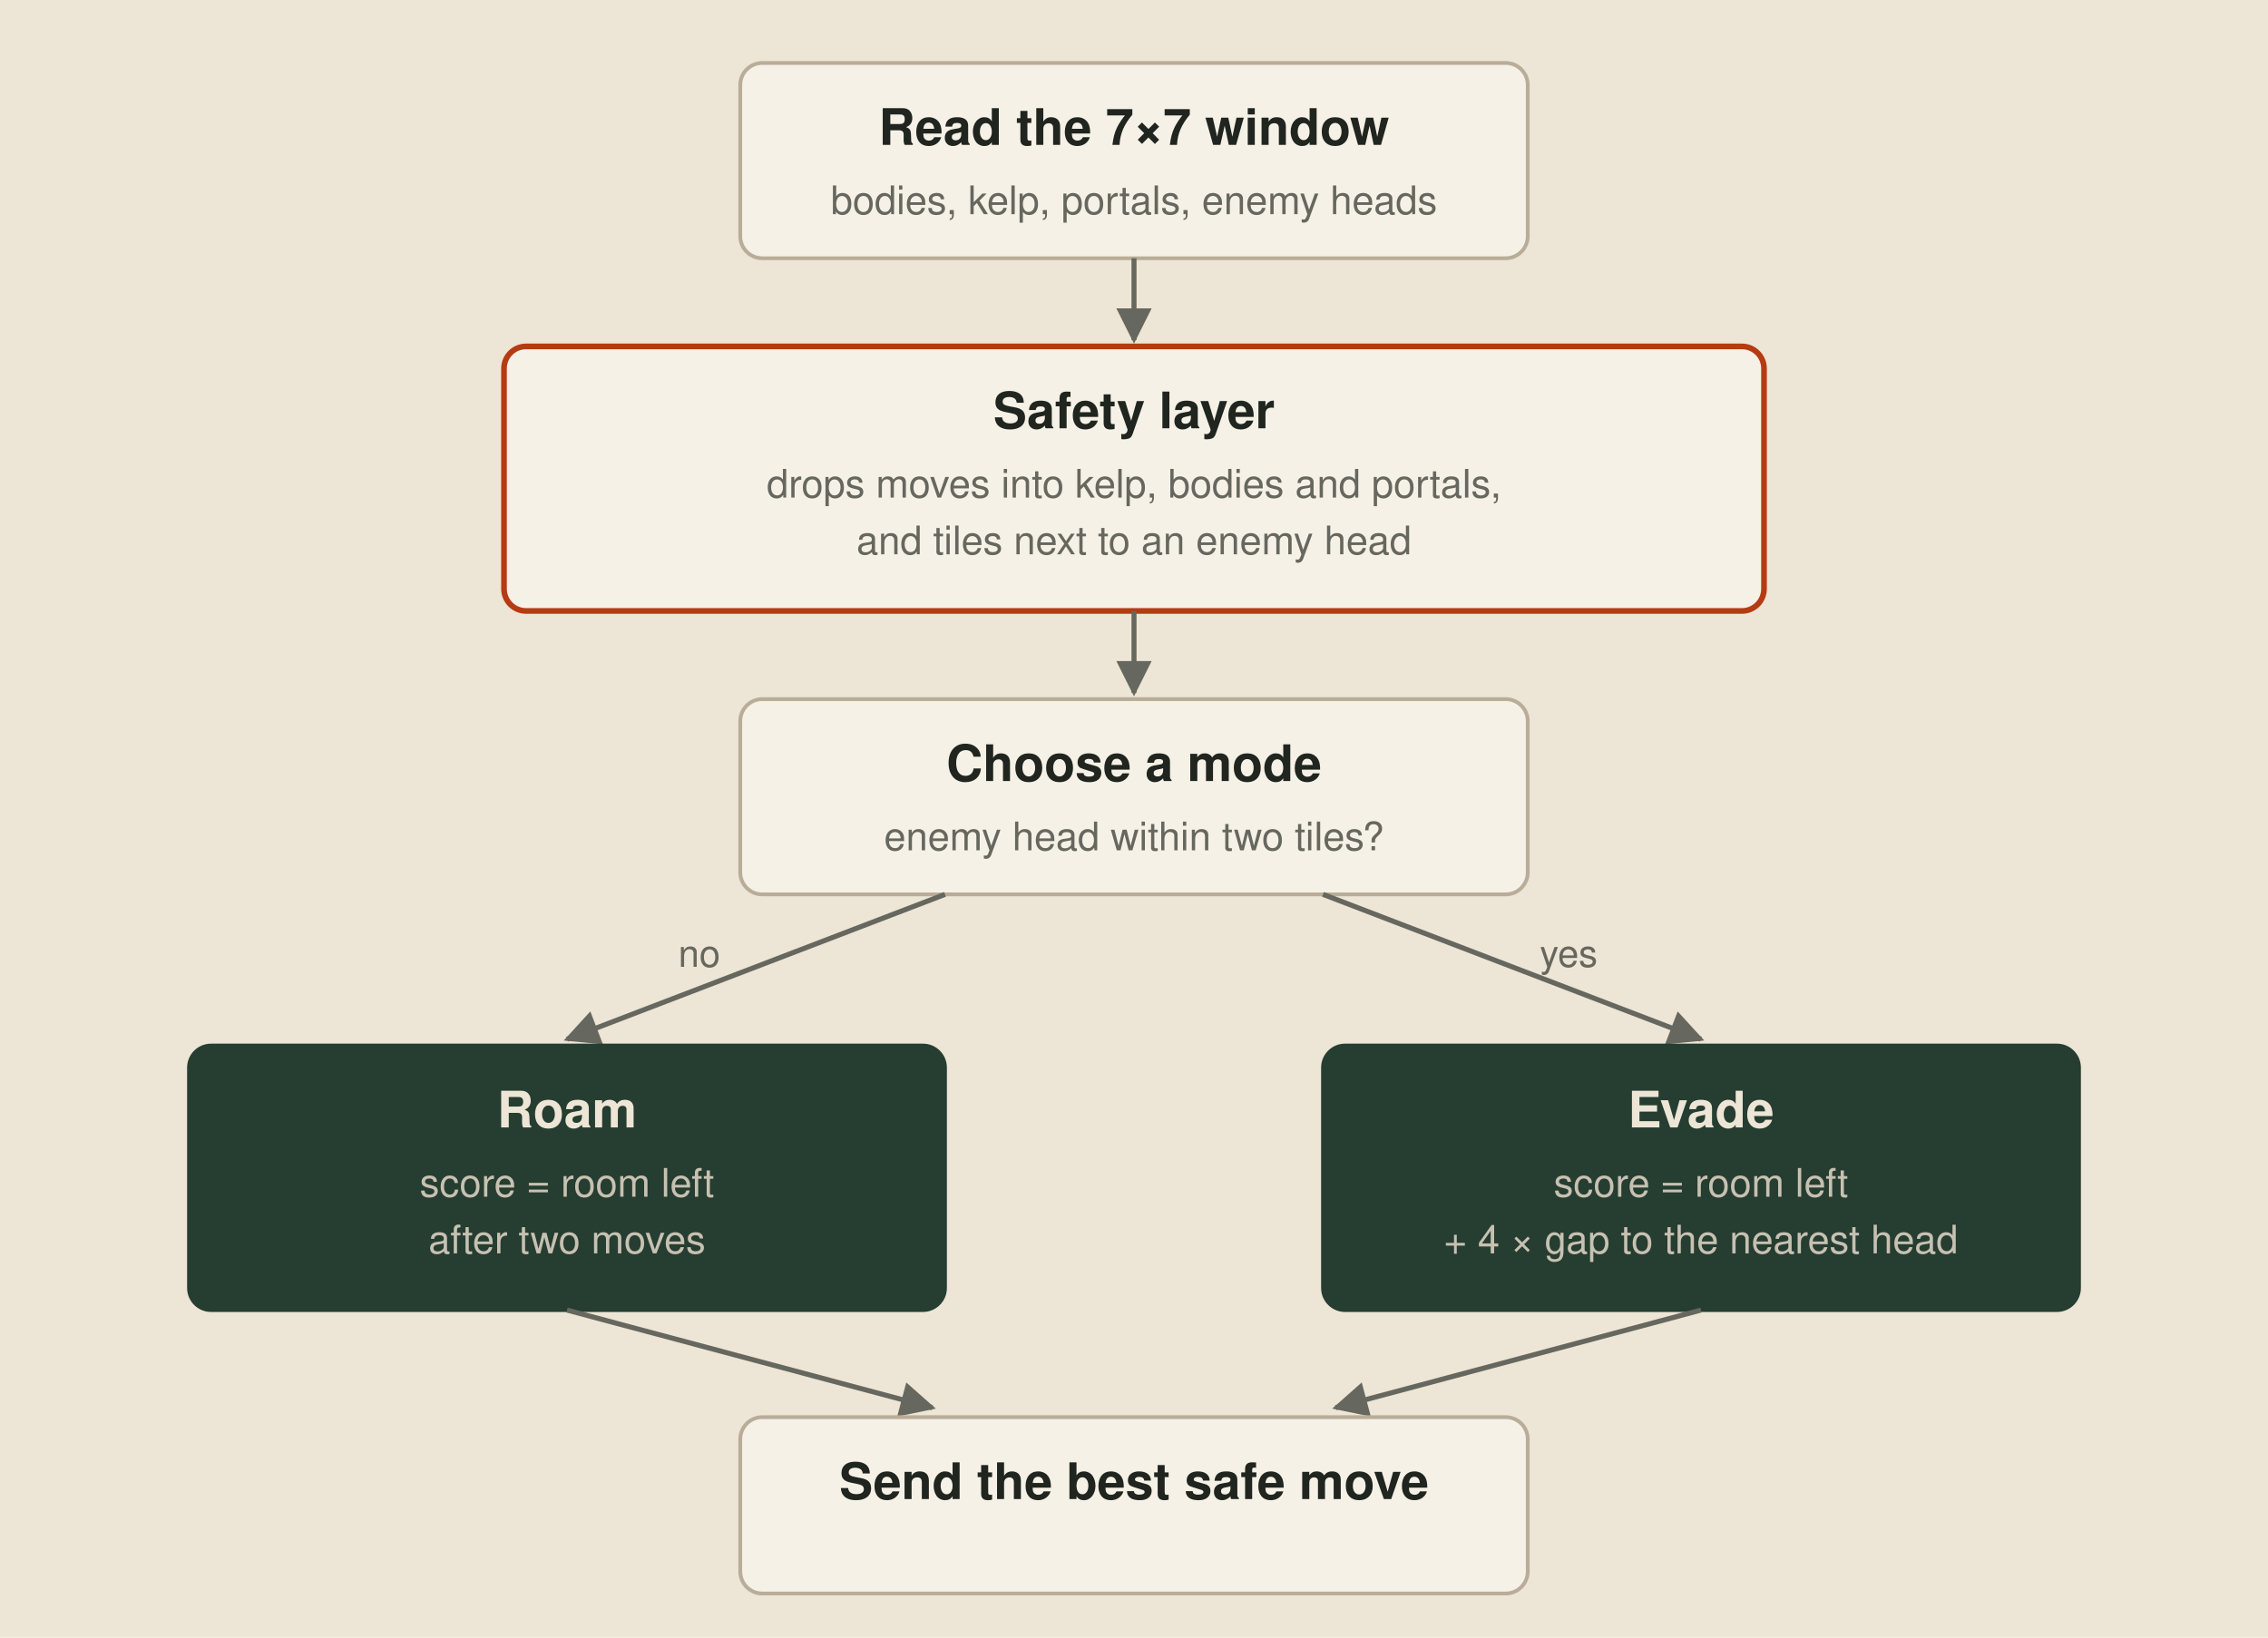
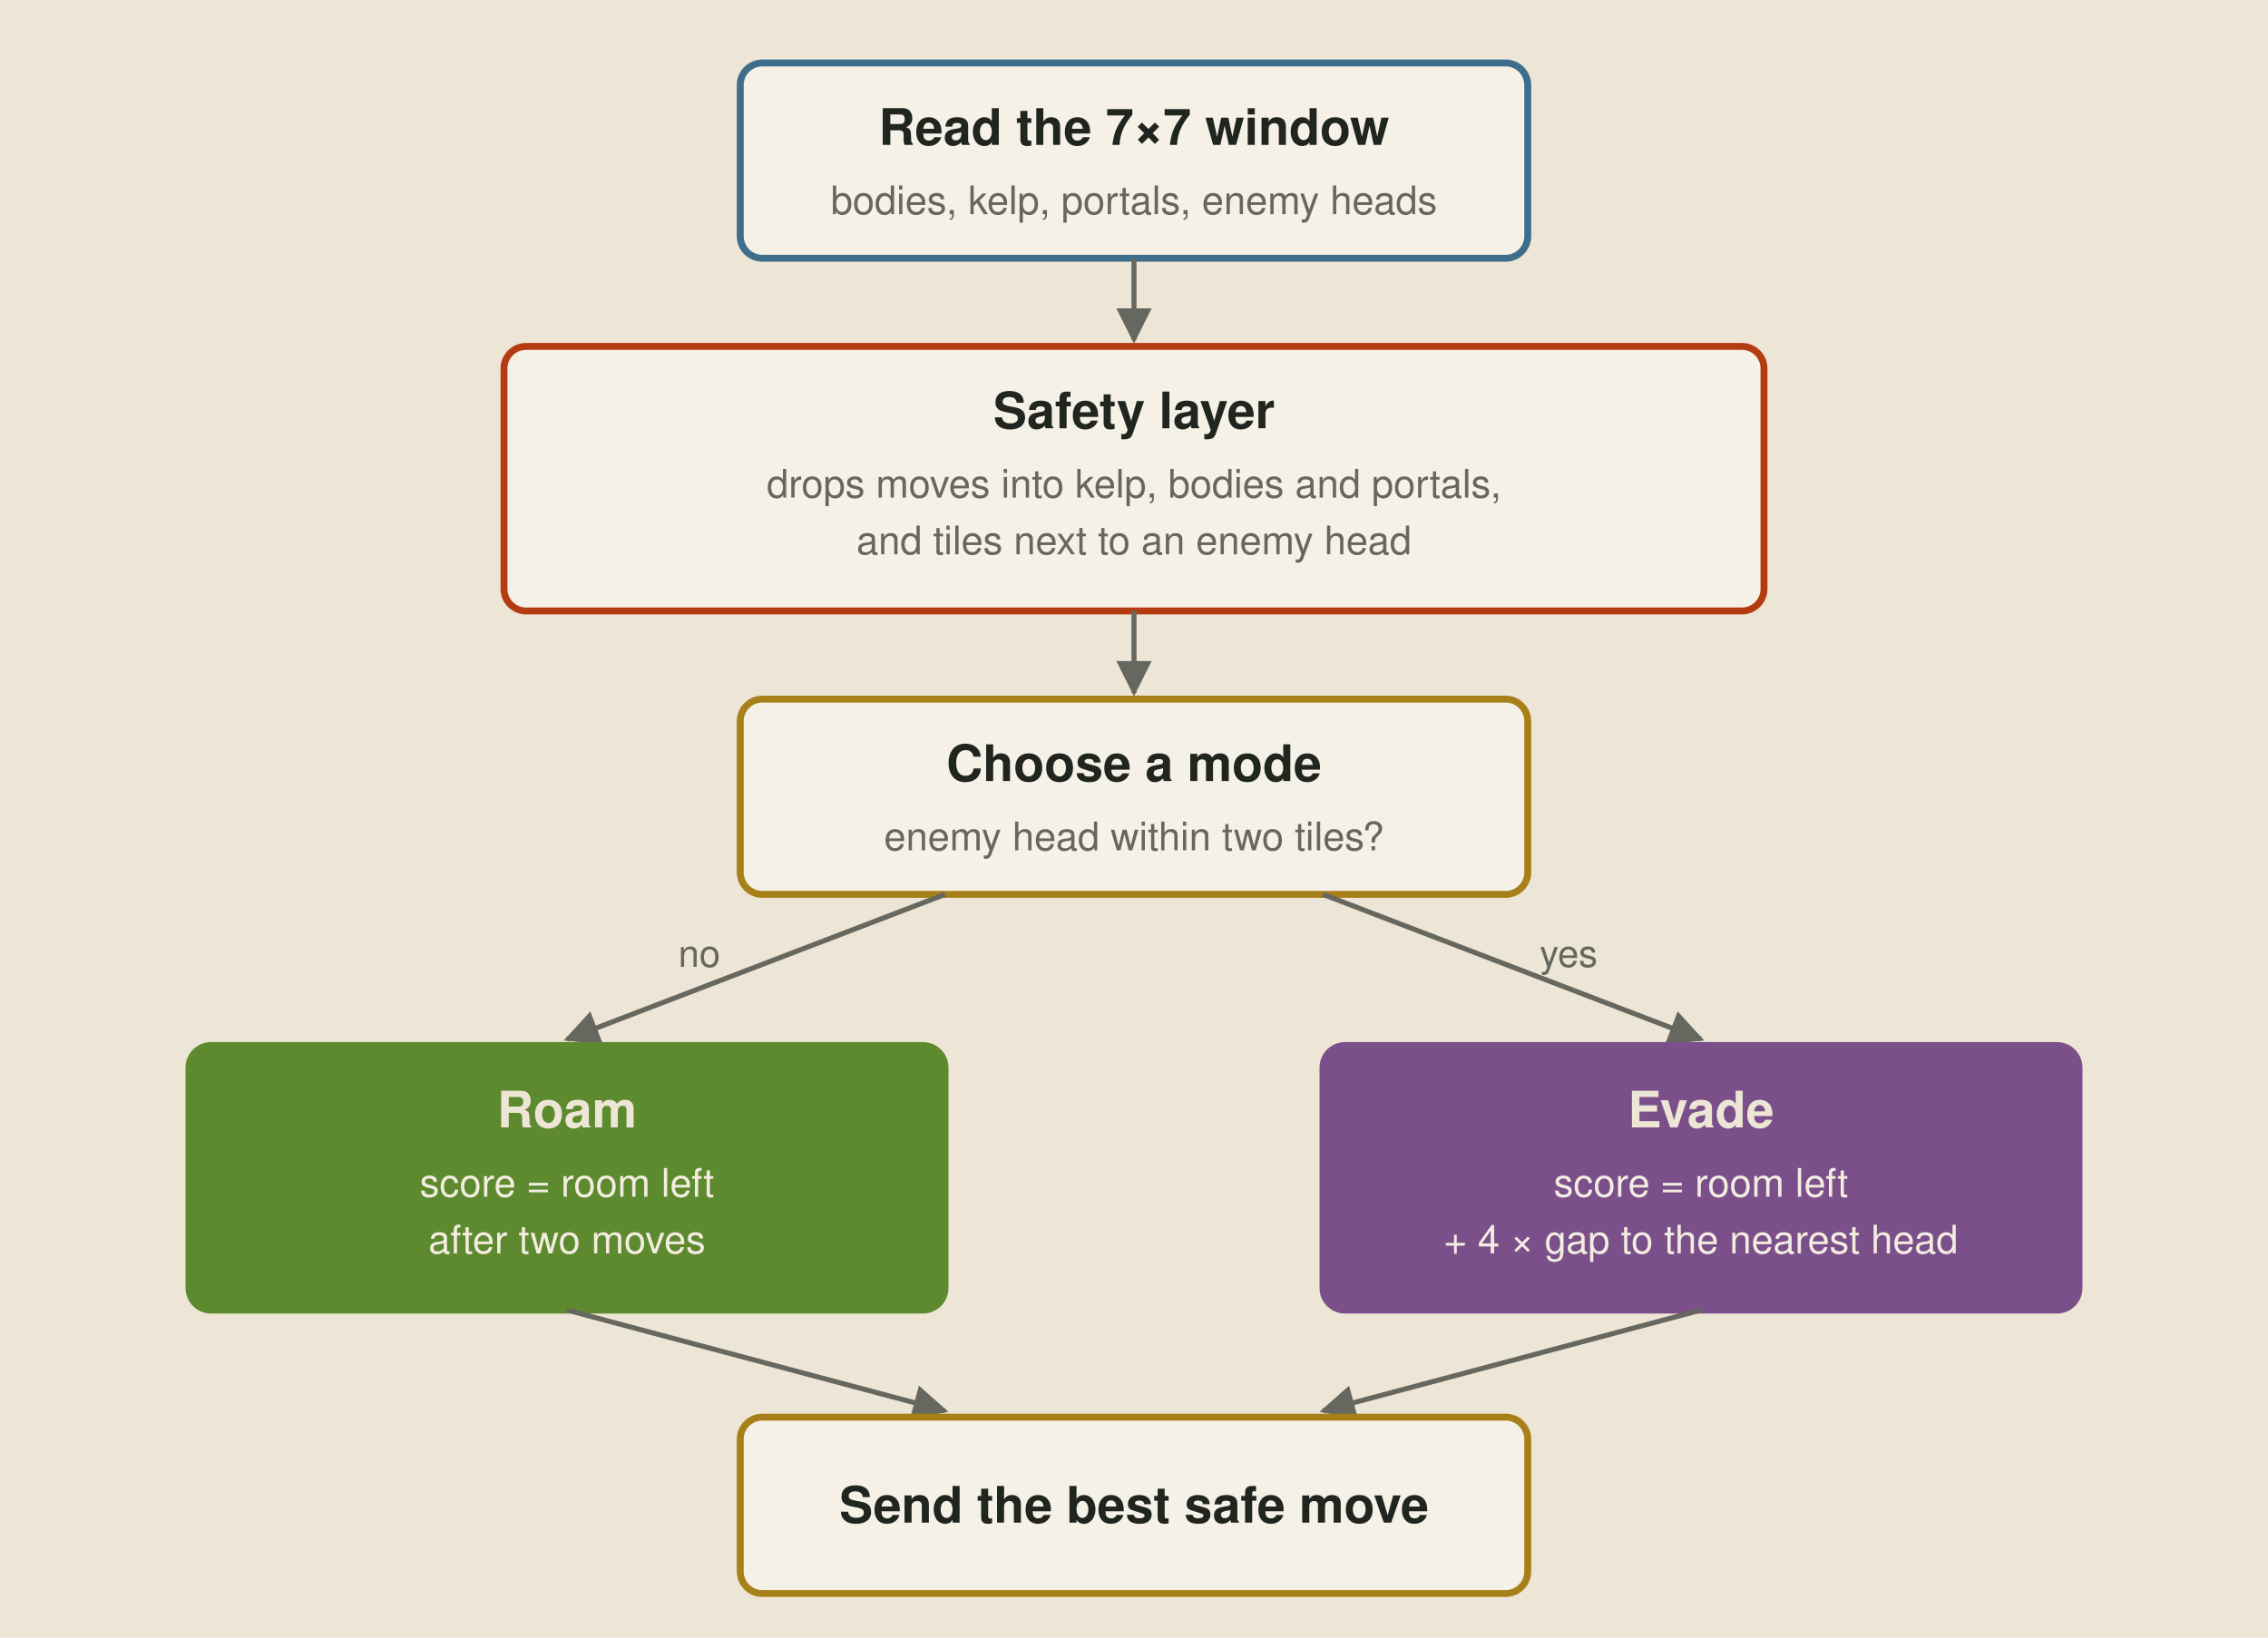
<svg xmlns="http://www.w3.org/2000/svg" viewBox="0 0 720 520" font-family="Helvetica, Arial, sans-serif" role="img" aria-labelledby="t d">
  <defs>
    <marker id="a" viewBox="0 0 10 10" refX="9" refY="5" markerWidth="7" markerHeight="7" orient="auto-start-reverse">
      <path d="M0 0L10 5L0 10z" fill="#66675e" />
    </marker>
  </defs>
  <rect width="720" height="520" fill="#ede5d5" />
-   <rect x="235" y="20" width="250" height="62" rx="7" fill="#f6f1e7" stroke="#b9ad99" stroke-width="1.2" />
-   <text x="360.0" y="46" font-size="16" font-weight="bold" fill="#20251f" text-anchor="middle">Read the 7×7 window</text>
-   <text x="360.0" y="68" font-size="12.5" fill="#66675e" text-anchor="middle">bodies, kelp, portals, enemy heads</text>
+   <rect x="235" y="20" width="250" height="62" rx="7" fill="#f6f1e7" stroke="#3f6e8c" stroke-width="2.2" />
+   <text x="360.0" y="46" font-size="16" fill="#20251f" text-anchor="middle" font-weight="bold">Read the 7×7 window</text>
+   <text x="360.0" y="68" font-size="12.5" fill="#66675e" text-anchor="middle" font-weight="normal">bodies, kelp, portals, enemy heads</text>
  <path d="M360 82 L360 108" stroke="#66675e" stroke-width="1.6" fill="none" marker-end="url(#a)" />
-   <rect x="160" y="110" width="400" height="84" rx="7" fill="#f6f1e7" stroke="#b53b13" stroke-width="1.8" />
-   <text x="360.0" y="136" font-size="16" font-weight="bold" fill="#20251f" text-anchor="middle">Safety layer</text>
-   <text x="360.0" y="158" font-size="12.5" fill="#66675e" text-anchor="middle">drops moves into kelp, bodies and portals,</text>
-   <text x="360.0" y="176" font-size="12.5" fill="#66675e" text-anchor="middle">and tiles next to an enemy head</text>
+   <rect x="160" y="110" width="400" height="84" rx="7" fill="#f6f1e7" stroke="#b53b13" stroke-width="2.2" />
+   <text x="360.0" y="136" font-size="16" fill="#20251f" text-anchor="middle" font-weight="bold">Safety layer</text>
+   <text x="360.0" y="158" font-size="12.5" fill="#66675e" text-anchor="middle" font-weight="normal">drops moves into kelp, bodies and portals,</text>
+   <text x="360.0" y="176" font-size="12.5" fill="#66675e" text-anchor="middle" font-weight="normal">and tiles next to an enemy head</text>
  <path d="M360 194 L360 220" stroke="#66675e" stroke-width="1.6" fill="none" marker-end="url(#a)" />
-   <rect x="235" y="222" width="250" height="62" rx="7" fill="#f6f1e7" stroke="#b9ad99" stroke-width="1.2" />
-   <text x="360.0" y="248" font-size="16" font-weight="bold" fill="#20251f" text-anchor="middle">Choose a mode</text>
-   <text x="360.0" y="270" font-size="12.5" fill="#66675e" text-anchor="middle">enemy head within two tiles?</text>
+   <rect x="235" y="222" width="250" height="62" rx="7" fill="#f6f1e7" stroke="#a8801a" stroke-width="2.2" />
+   <text x="360.0" y="248" font-size="16" fill="#20251f" text-anchor="middle" font-weight="bold">Choose a mode</text>
+   <text x="360.0" y="270" font-size="12.5" fill="#66675e" text-anchor="middle" font-weight="normal">enemy head within two tiles?</text>
  <path d="M300 284 L180 330" stroke="#66675e" stroke-width="1.6" fill="none" marker-end="url(#a)" />
-   <text x="222.0" y="307.0" font-size="12" fill="#66675e" text-anchor="middle">no</text>
  <path d="M420 284 L540 330" stroke="#66675e" stroke-width="1.6" fill="none" marker-end="url(#a)" />
-   <text x="498.0" y="307.0" font-size="12" fill="#66675e" text-anchor="middle">yes</text>
-   <rect x="60" y="332" width="240" height="84" rx="7" fill="#263d31" stroke="#263d31" stroke-width="1.2" />
-   <text x="180.0" y="358" font-size="16" font-weight="bold" fill="#ede5d5" text-anchor="middle">Roam</text>
-   <text x="180.0" y="380" font-size="12.5" fill="#c7c1b2" text-anchor="middle">score = room left</text>
-   <text x="180.0" y="398" font-size="12.5" fill="#c7c1b2" text-anchor="middle">after two moves</text>
-   <rect x="420" y="332" width="240" height="84" rx="7" fill="#263d31" stroke="#263d31" stroke-width="1.2" />
-   <text x="540.0" y="358" font-size="16" font-weight="bold" fill="#ede5d5" text-anchor="middle">Evade</text>
-   <text x="540.0" y="380" font-size="12.5" fill="#c7c1b2" text-anchor="middle">score = room left</text>
-   <text x="540.0" y="398" font-size="12.5" fill="#c7c1b2" text-anchor="middle">+ 4 × gap to the nearest head</text>
-   <path d="M180 416 L296 447" stroke="#66675e" stroke-width="1.6" fill="none" marker-end="url(#a)" />
-   <path d="M540 416 L424 447" stroke="#66675e" stroke-width="1.6" fill="none" marker-end="url(#a)" />
-   <rect x="235" y="450" width="250" height="56" rx="7" fill="#f6f1e7" stroke="#b9ad99" stroke-width="1.2" />
-   <text x="360.0" y="476" font-size="16" font-weight="bold" fill="#20251f" text-anchor="middle">Send the best safe move</text>
+   <text x="222" y="307" font-size="12" fill="#66675e" text-anchor="middle" font-weight="normal">no</text>
+   <text x="498" y="307" font-size="12" fill="#66675e" text-anchor="middle" font-weight="normal">yes</text>
+   <rect x="60" y="332" width="240" height="84" rx="7" fill="#5d8a2e" stroke="#5d8a2e" stroke-width="2.2" />
+   <text x="180.0" y="358" font-size="16" fill="#ede5d5" text-anchor="middle" font-weight="bold">Roam</text>
+   <text x="180.0" y="380" font-size="12.5" fill="#f3ece0" text-anchor="middle" font-weight="normal">score = room left</text>
+   <text x="180.0" y="398" font-size="12.5" fill="#f3ece0" text-anchor="middle" font-weight="normal">after two moves</text>
+   <rect x="420" y="332" width="240" height="84" rx="7" fill="#7a4f8a" stroke="#7a4f8a" stroke-width="2.2" />
+   <text x="540.0" y="358" font-size="16" fill="#ede5d5" text-anchor="middle" font-weight="bold">Evade</text>
+   <text x="540.0" y="380" font-size="12.5" fill="#f3ece0" text-anchor="middle" font-weight="normal">score = room left</text>
+   <text x="540.0" y="398" font-size="12.5" fill="#f3ece0" text-anchor="middle" font-weight="normal">+ 4 × gap to the nearest head</text>
+   <path d="M180 416 L300 448" stroke="#66675e" stroke-width="1.6" fill="none" marker-end="url(#a)" />
+   <path d="M540 416 L420 448" stroke="#66675e" stroke-width="1.6" fill="none" marker-end="url(#a)" />
+   <rect x="235" y="450" width="250" height="56" rx="7" fill="#f6f1e7" stroke="#a8801a" stroke-width="2.2" />
+   <text x="360.0" y="483.5" font-size="16" fill="#20251f" text-anchor="middle" font-weight="bold">Send the best safe move</text>
</svg>
